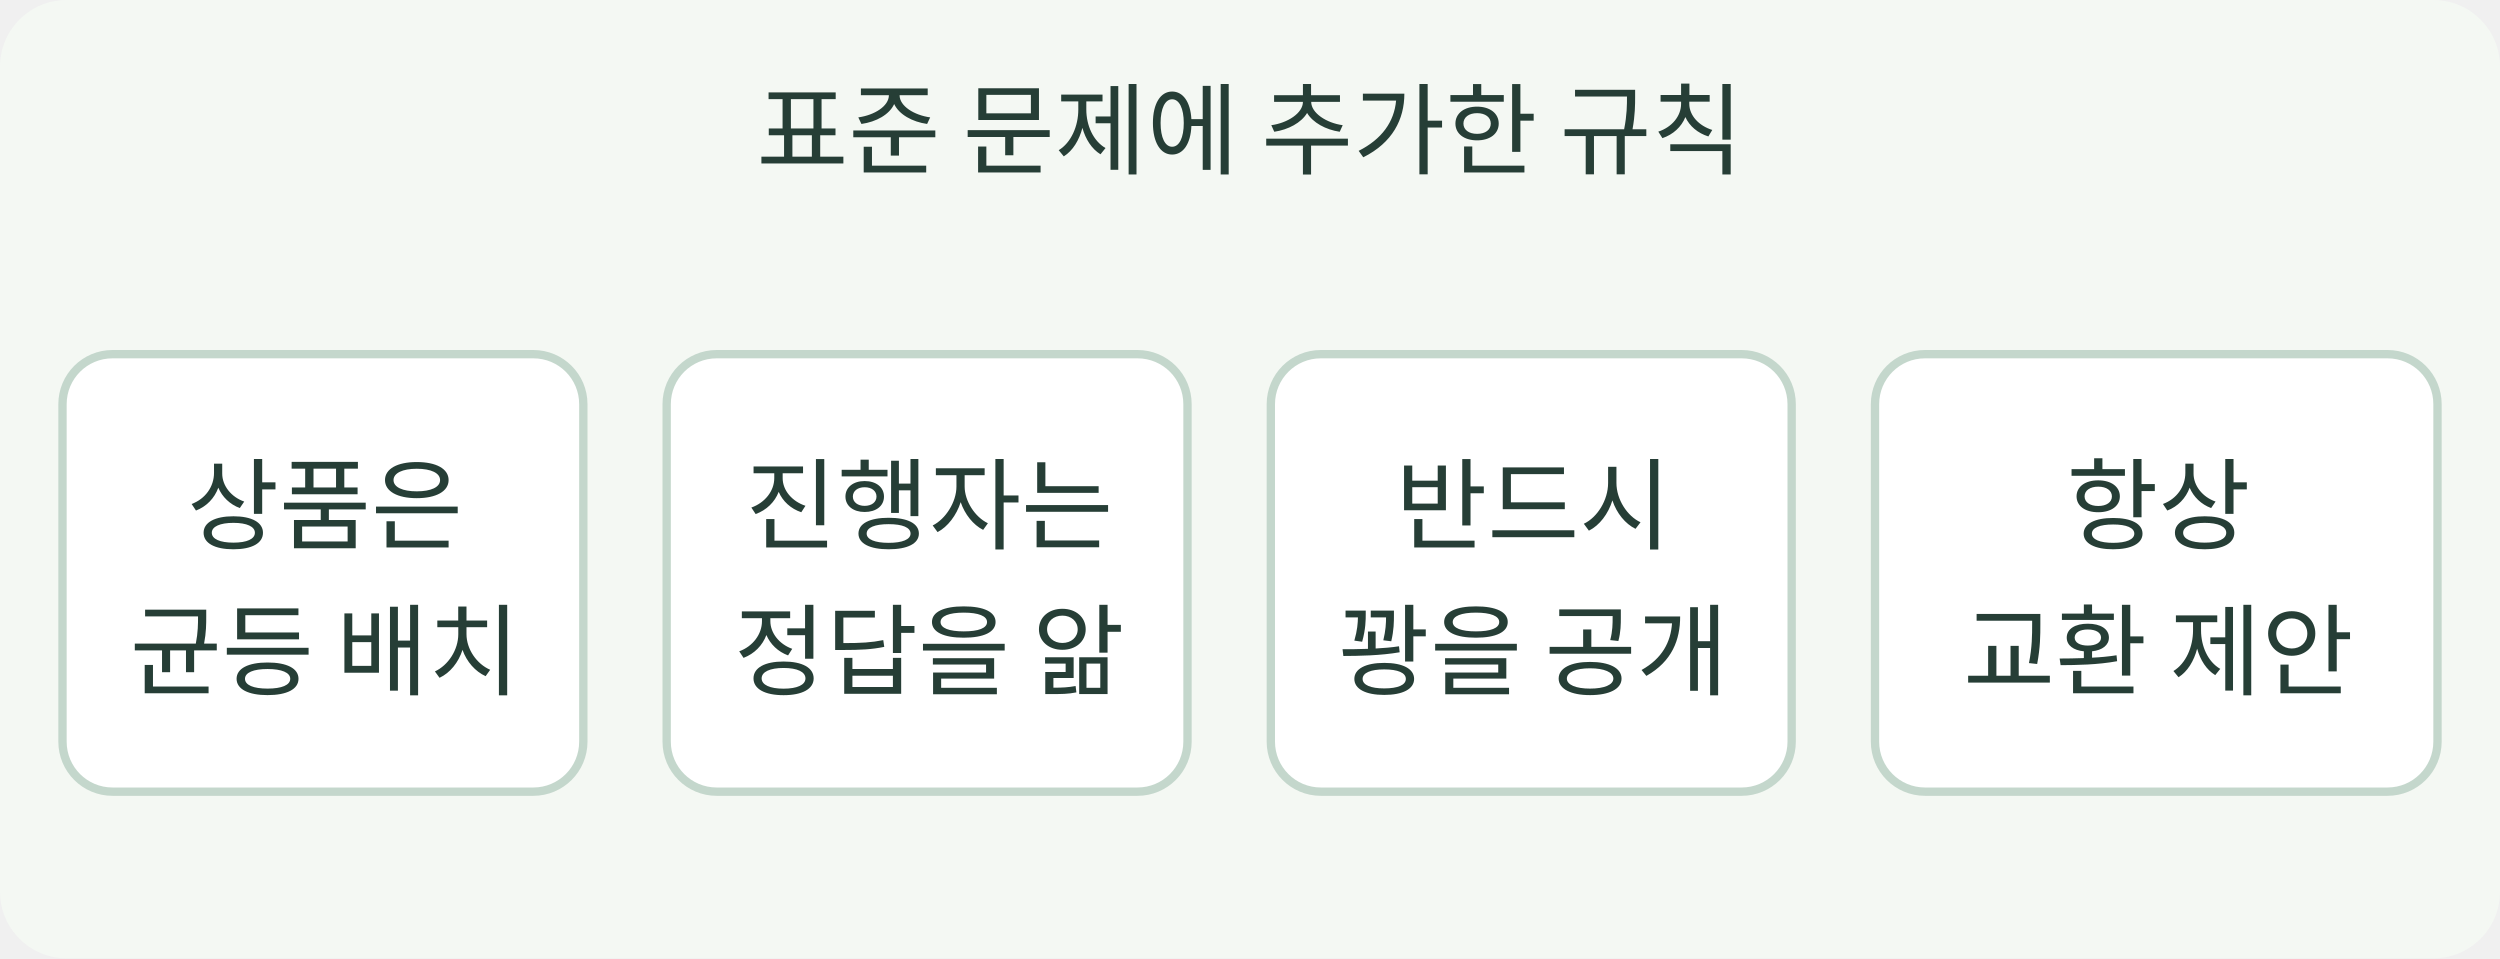
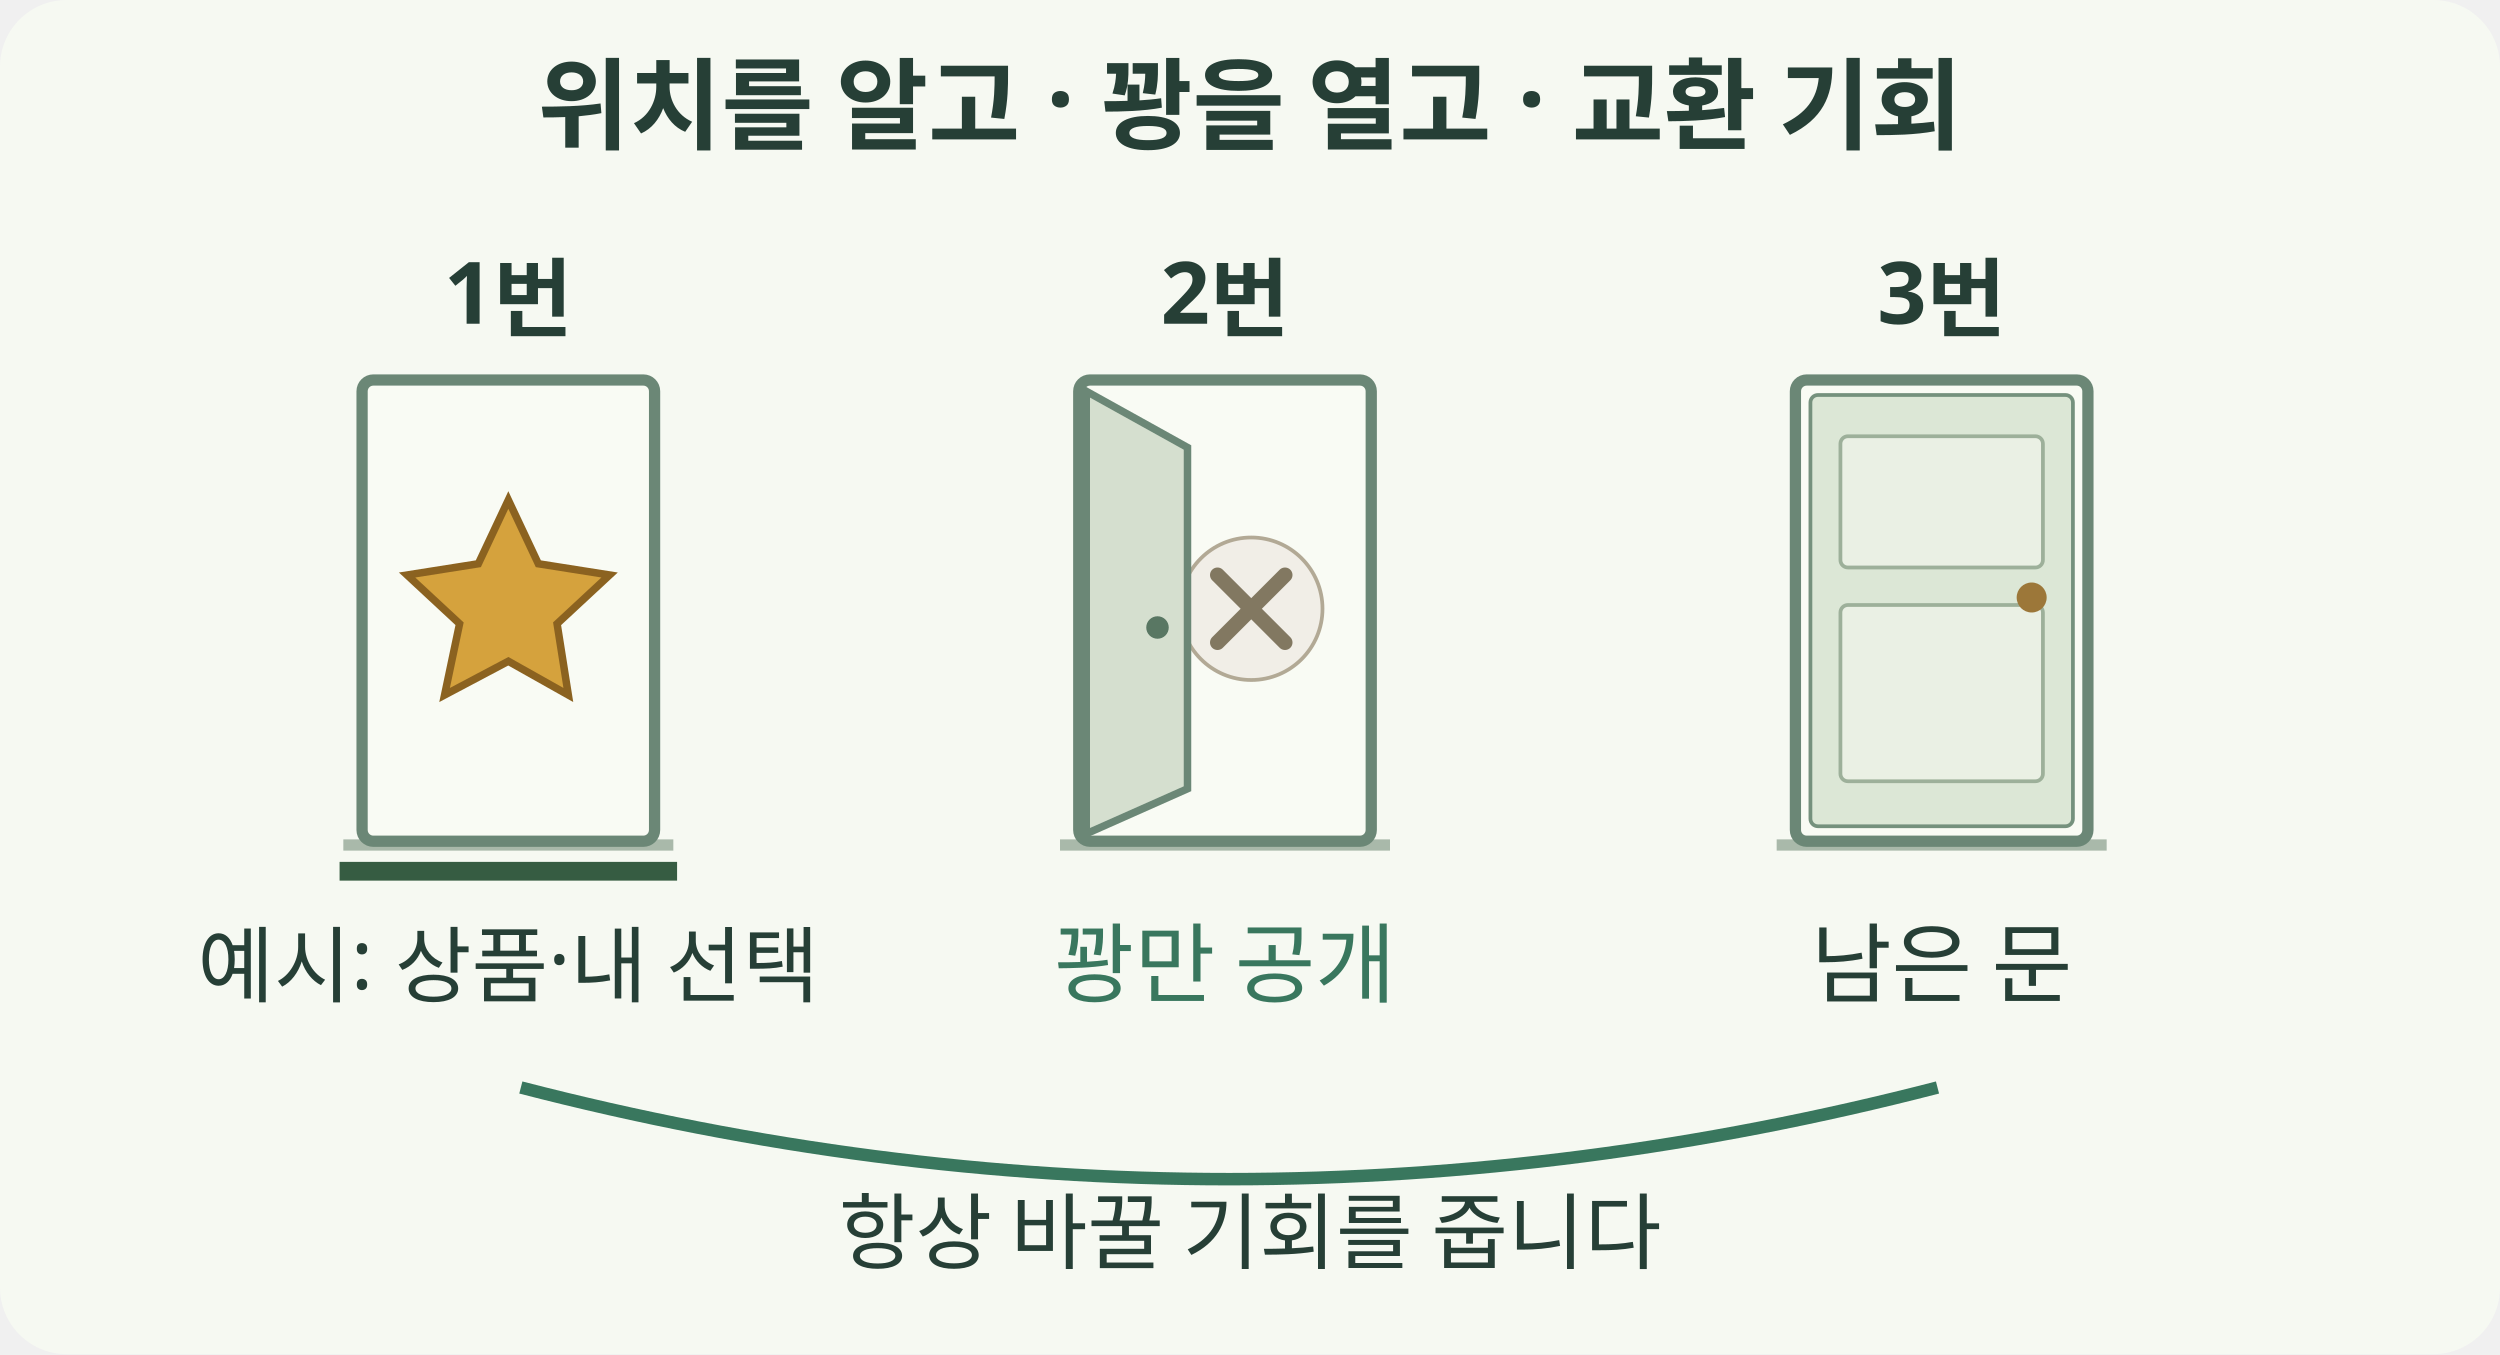
- <svg xmlns="http://www.w3.org/2000/svg" viewBox="0 0 600 230" role="img" aria-labelledby="title">
-   <rect width="600" height="230" rx="16" fill="#f4f8f3" />
-   <g fill="white" stroke="#c4d7cc" stroke-width="2">
-     <rect x="15" y="85" width="125" height="105" rx="12" />
-     <rect x="160" y="85" width="125" height="105" rx="12" />
-     <rect x="305" y="85" width="125" height="105" rx="12" />
-     <rect x="450" y="85" width="135" height="105" rx="12" />
-   </g>
-   <g font-family="system-ui,sans-serif" font-size="24" fill="#263e36" text-anchor="middle">
-     <text x="300" y="40">표준 문제에 추가한 규칙</text>
-     <text x="78" y="130">상품은</text>
-     <text x="78" y="165">균등 배치</text>
-     <text x="223" y="130">진행자는</text>
-     <text x="223" y="165">정답을 앎</text>
-     <text x="368" y="130">반드시</text>
-     <text x="368" y="165">꽝을 공개</text>
-     <text x="518" y="130">항상</text>
-     <text x="518" y="165">교환 제안</text>
+ <svg xmlns="http://www.w3.org/2000/svg" viewBox="0 0 600 325" role="img" aria-labelledby="title desc">
+   <rect width="600" height="325" rx="16" fill="#f6f9f2" />
+   <g font-family="system-ui,Malgun Gothic,sans-serif">
+     <text x="300" y="34" text-anchor="middle" font-size="24" fill="#263f36" font-weight="700">위치를 알고 · 꽝을 열고 · 교환 기회</text>
+     <g transform="translate(68 84) scale(0.9)">
+       <path d="M16 132h88" stroke="#a9b9aa" stroke-width="3" />
+       <rect x="21" y="8" width="78" height="123" rx="3" fill="#f9fbf4" stroke="#6b8776" stroke-width="3" />
+       <path d="M60 40l8 17 19 3-14 13 3 19-16-9-17 9 4-19-14-13 19-3z" fill="#d5a23d" stroke="#8b6220" stroke-width="2" />
+       <path d="M15 139h90" stroke="#365c42" stroke-width="5" />
+       <text x="60" y="-7" text-anchor="middle" font-size="23" fill="#263f36" font-weight="700">1번</text>
+     </g>
+     <g transform="translate(240 84) scale(0.9)">
+       <path d="M16 132h88" stroke="#a9b9aa" stroke-width="3" />
+       <rect x="21" y="8" width="78" height="123" rx="3" fill="#f9fbf4" stroke="#6b8776" stroke-width="3" />
+       <circle cx="67" cy="69" r="19" fill="#f1eee7" stroke="#b2a995" />
+       <path d="M58 60l18 18m0-18L58 78" stroke="#827861" stroke-width="4" stroke-linecap="round" />
+       <path d="M23 11l27 15v91l-27 12z" fill="#d5dfcf" stroke="#6b8776" stroke-width="2" />
+       <circle cx="42" cy="74" r="3" fill="#597763" />
+       <text x="60" y="-7" text-anchor="middle" font-size="23" fill="#263f36" font-weight="700">2번</text>
+     </g>
+     <g transform="translate(412 84) scale(0.9)">
+       <path d="M16 132h88" stroke="#a9b9aa" stroke-width="3" />
+       <rect x="21" y="8" width="78" height="123" rx="3" fill="#f9fbf4" stroke="#6b8776" stroke-width="3" />
+       <rect x="25" y="12" width="70" height="115" rx="2" fill="#dce7d6" stroke="#75917d" />
+       <rect x="33" y="23" width="54" height="35" rx="2" fill="#eaf0e4" stroke="#9db09a" />
+       <rect x="33" y="68" width="54" height="47" rx="2" fill="#eaf0e4" stroke="#9db09a" />
+       <circle cx="84" cy="66" r="4" fill="#9c7739" />
+       <text x="60" y="-7" text-anchor="middle" font-size="23" fill="#263f36" font-weight="700">3번</text>
+     </g>
+     <text x="122" y="239" text-anchor="middle" font-size="20" fill="#263f36" font-weight="400">예시: 상품·내 선택</text>
+     <text x="294" y="239" text-anchor="middle" font-size="21" fill="#39775e" font-weight="400">꽝만 공개</text>
+     <text x="466" y="239" text-anchor="middle" font-size="21" fill="#263f36" font-weight="400">남은 문</text>
+     <path d="M125 261Q295 305 465 261" fill="none" stroke="#39775e" stroke-width="3" />
+     <text x="300" y="303" text-anchor="middle" font-size="20" fill="#263f36" font-weight="400">항상 바꿀 기회를 줍니다</text>
  </g>
</svg>
